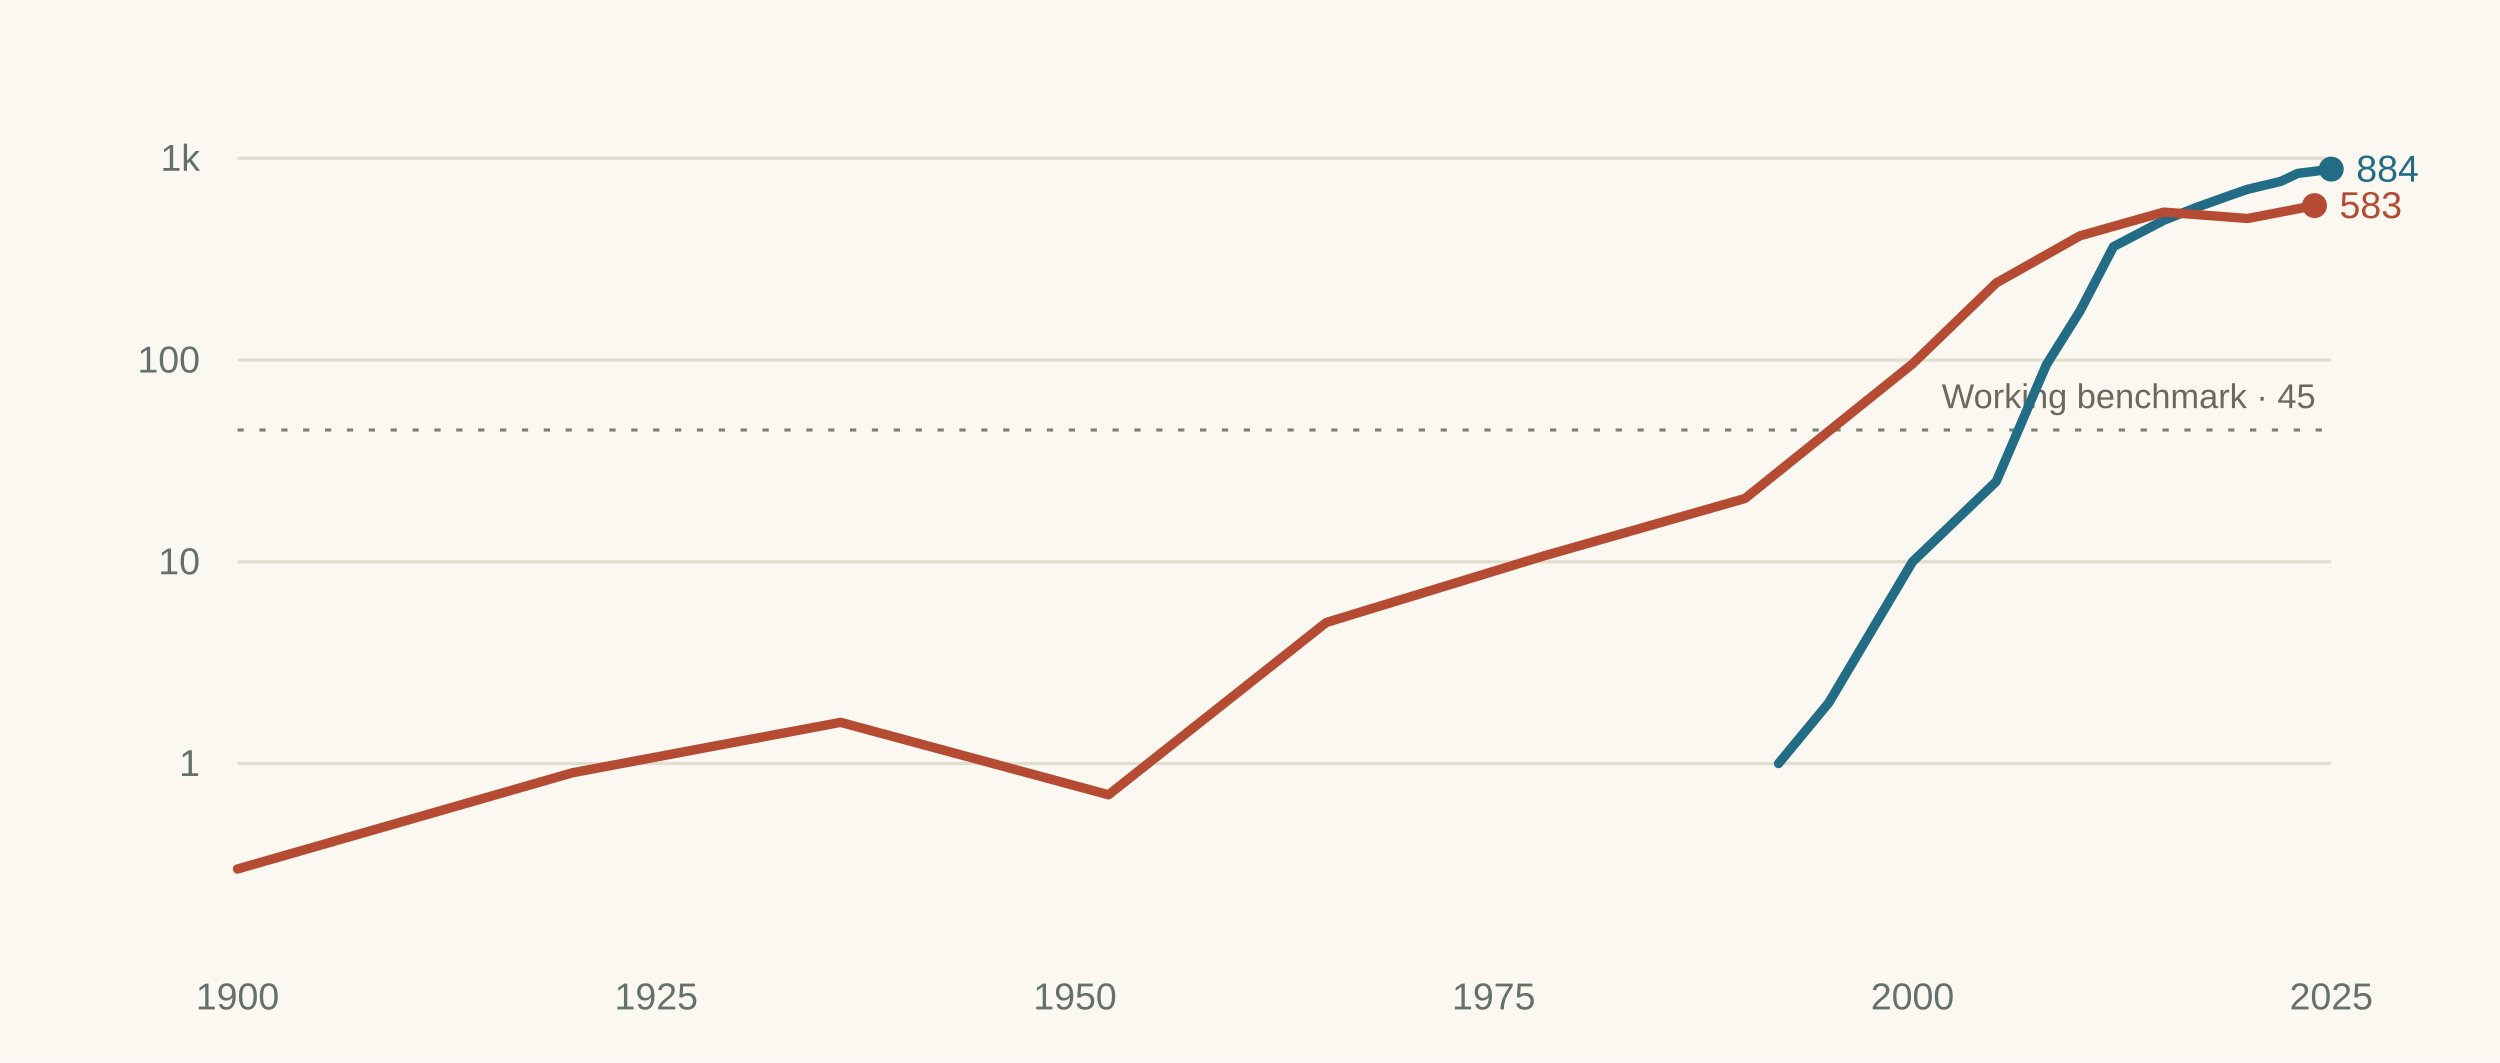
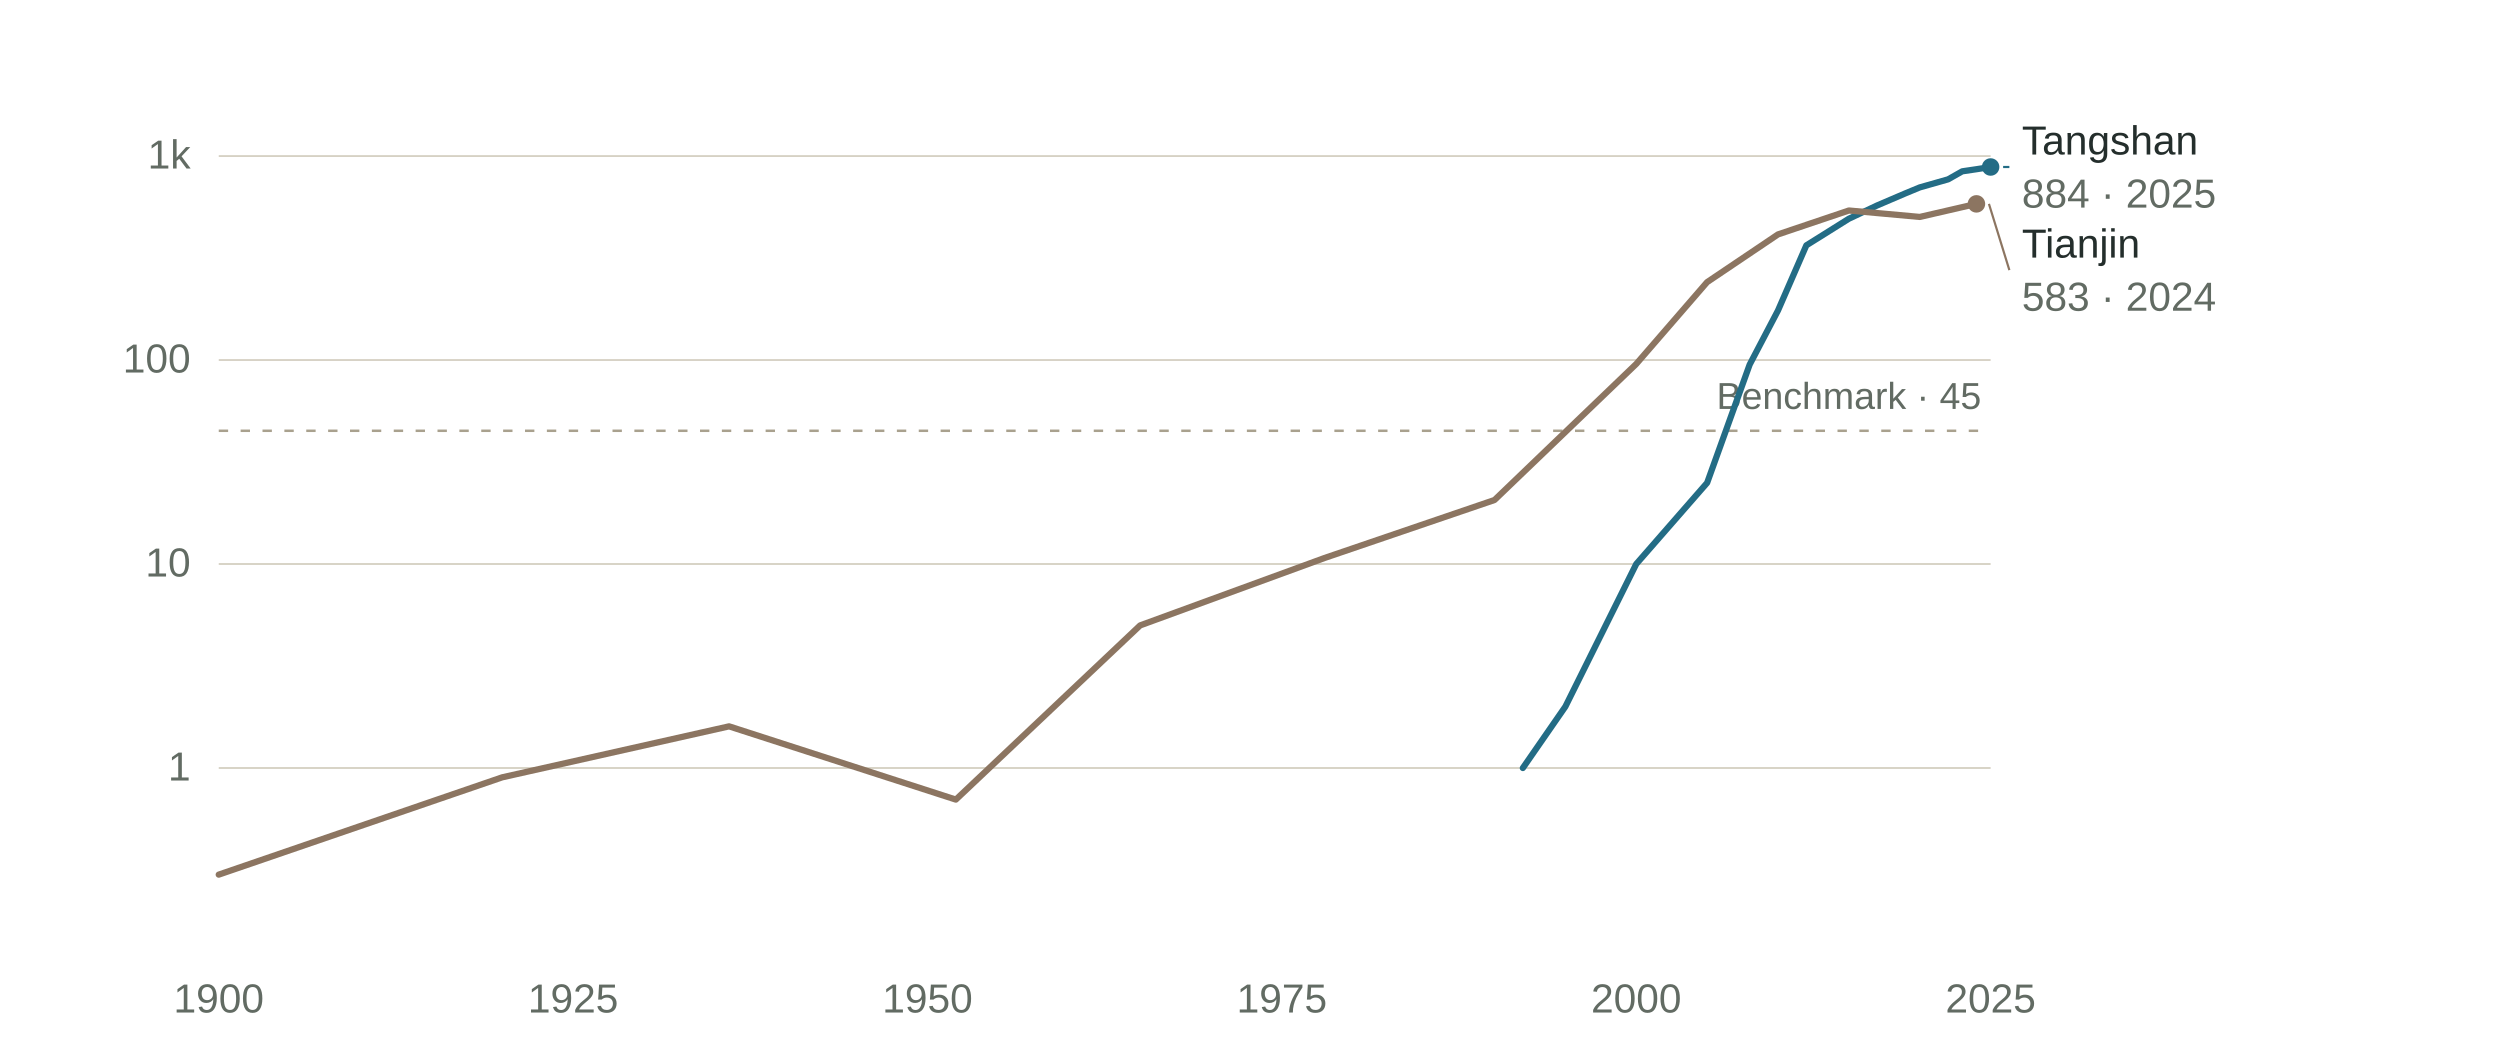
<svg xmlns="http://www.w3.org/2000/svg" viewBox="0 0 800 340" role="img" aria-labelledby="title">
-   <rect width="800" height="340" fill="#faf8f1" />
-   <path d="M76 244.33H746" stroke="#e1ddcf" fill="none" />
-   <text x="64.00" y="248.33" text-anchor="end" fill="#64716b" font-size="12" font-family="Arial,sans-serif">1</text>
-   <path d="M76 179.77H746" stroke="#e1ddcf" fill="none" />
-   <text x="64.00" y="183.77" text-anchor="end" fill="#64716b" font-size="12" font-family="Arial,sans-serif">10</text>
-   <path d="M76 115.22H746" stroke="#e1ddcf" fill="none" />
-   <text x="64.00" y="119.22" text-anchor="end" fill="#64716b" font-size="12" font-family="Arial,sans-serif">100</text>
-   <path d="M76 50.66H746" stroke="#e1ddcf" fill="none" />
-   <text x="64.00" y="54.66" text-anchor="end" fill="#64716b" font-size="12" font-family="Arial,sans-serif">1k</text>
-   <text x="76.00" y="323.00" text-anchor="middle" fill="#64716b" font-size="12" font-family="Arial,sans-serif">1900</text>
-   <text x="210.00" y="323.00" text-anchor="middle" fill="#64716b" font-size="12" font-family="Arial,sans-serif">1925</text>
-   <text x="344.00" y="323.00" text-anchor="middle" fill="#64716b" font-size="12" font-family="Arial,sans-serif">1950</text>
-   <text x="478.00" y="323.00" text-anchor="middle" fill="#64716b" font-size="12" font-family="Arial,sans-serif">1975</text>
-   <text x="612.00" y="323.00" text-anchor="middle" fill="#64716b" font-size="12" font-family="Arial,sans-serif">2000</text>
-   <text x="746.00" y="323.00" text-anchor="middle" fill="#64716b" font-size="12" font-family="Arial,sans-serif">2025</text>
-   <path d="M76 137.60H746" stroke="#7e8075" stroke-dasharray="2 5" fill="none" />
-   <text x="741.00" y="130.60" text-anchor="end" fill="#6c685d" font-size="11" font-family="Arial,sans-serif">Working benchmark · 45</text>
-   <path d="M569.12,244.33 L585.20,224.89 L612.00,179.77 L638.80,154.08 L654.88,116.65 L665.60,99.53 L676.32,78.92 L692.40,70.49 L703.12,66.27 L713.84,62.44 L719.20,60.58 L729.92,58.02 L735.28,55.48 L740.64,54.82 L746.00,54.12" fill="none" stroke="#236c85" stroke-width="3" stroke-linecap="round" stroke-linejoin="round" />
-   <circle cx="746.00" cy="54.12" r="4" fill="#236c85" />
-   <text x="754.00" y="58.12" text-anchor="start" fill="#236c85" font-size="12" font-family="Arial,sans-serif">884</text>
-   <path d="M76.00,278.08 L183.20,247.28 L268.96,231.15 L354.72,254.33 L424.40,199.20 L494.08,177.87 L558.40,159.51 L612.00,116.45 L638.80,90.55 L665.60,75.45 L692.40,67.88 L719.20,69.92 L740.64,65.79" fill="none" stroke="#b64b33" stroke-width="3" stroke-linecap="round" stroke-linejoin="round" />
-   <circle cx="740.64" cy="65.79" r="4" fill="#b64b33" />
-   <text x="748.64" y="69.79" text-anchor="start" fill="#b64b33" font-size="12" font-family="Arial,sans-serif">583</text>
+   <path d="M70 245.76H637" stroke="#d6d1c4" stroke-width=".6" fill="none" />
+   <text x="61.00" y="249.76" text-anchor="end" fill="#626b63" font-size="13" font-family="Arial,sans-serif">1</text>
+   <path d="M70 180.48H637" stroke="#d6d1c4" stroke-width=".6" fill="none" />
+   <text x="61.00" y="184.48" text-anchor="end" fill="#626b63" font-size="13" font-family="Arial,sans-serif">10</text>
+   <path d="M70 115.21H637" stroke="#d6d1c4" stroke-width=".6" fill="none" />
+   <text x="61.00" y="119.21" text-anchor="end" fill="#626b63" font-size="13" font-family="Arial,sans-serif">100</text>
+   <path d="M70 49.94H637" stroke="#d6d1c4" stroke-width=".6" fill="none" />
+   <text x="61.00" y="53.94" text-anchor="end" fill="#626b63" font-size="13" font-family="Arial,sans-serif">1k</text>
+   <text x="70.00" y="324.00" text-anchor="middle" fill="#626b63" font-size="13" font-family="Arial,sans-serif">1900</text>
+   <text x="183.40" y="324.00" text-anchor="middle" fill="#626b63" font-size="13" font-family="Arial,sans-serif">1925</text>
+   <text x="296.80" y="324.00" text-anchor="middle" fill="#626b63" font-size="13" font-family="Arial,sans-serif">1950</text>
+   <text x="410.20" y="324.00" text-anchor="middle" fill="#626b63" font-size="13" font-family="Arial,sans-serif">1975</text>
+   <text x="523.60" y="324.00" text-anchor="middle" fill="#626b63" font-size="13" font-family="Arial,sans-serif">2000</text>
+   <text x="637.00" y="324.00" text-anchor="middle" fill="#626b63" font-size="13" font-family="Arial,sans-serif">2025</text>
+   <path d="M70 137.85H637" stroke="#a9a18e" stroke-width=".8" stroke-dasharray="3 4" fill="none" />
+   <text x="634.00" y="130.85" text-anchor="end" fill="#626b63" font-size="12" font-family="Arial,sans-serif">Benchmark · 45</text>
+   <path d="M487.31,245.76 L500.92,226.11 L523.60,180.48 L546.28,154.51 L559.89,116.67 L568.96,99.35 L578.03,78.51 L591.64,69.99 L600.71,65.73 L609.78,61.85 L614.32,59.97 L623.39,57.39 L627.93,54.82 L632.46,54.15 L637.00,53.44" fill="none" stroke="#236c85" stroke-width="2" stroke-linecap="round" stroke-linejoin="round" />
+   <circle cx="637.00" cy="53.44" r="2.8" fill="#236c85" />
+   <path d="M70.00,279.88 L160.72,248.74 L233.30,232.43 L305.87,255.87 L364.84,200.13 L423.81,178.57 L478.24,160.00 L523.60,116.46 L546.28,90.28 L568.96,75.01 L591.64,67.36 L614.32,69.42 L632.46,65.24" fill="none" stroke="#8c7561" stroke-width="2" stroke-linecap="round" stroke-linejoin="round" />
+   <circle cx="632.46" cy="65.24" r="2.8" fill="#8c7561" />
+   <path d="M641.00 53.44L643 53.44" stroke="#236c85" stroke-width=".7" fill="none" />
+   <text x="647.00" y="49.44" text-anchor="start" fill="#242e2c" font-size="13" font-family="Arial,sans-serif">Tangshan</text>
+   <text x="647.00" y="66.44" text-anchor="start" fill="#626b63" font-size="13" font-family="Arial,sans-serif">884 · 2025</text>
+   <path d="M636.46 65.24L643 86.44" stroke="#8c7561" stroke-width=".7" fill="none" />
+   <text x="647.00" y="82.44" text-anchor="start" fill="#242e2c" font-size="13" font-family="Arial,sans-serif">Tianjin</text>
+   <text x="647.00" y="99.44" text-anchor="start" fill="#626b63" font-size="13" font-family="Arial,sans-serif">583 · 2024</text>
</svg>
